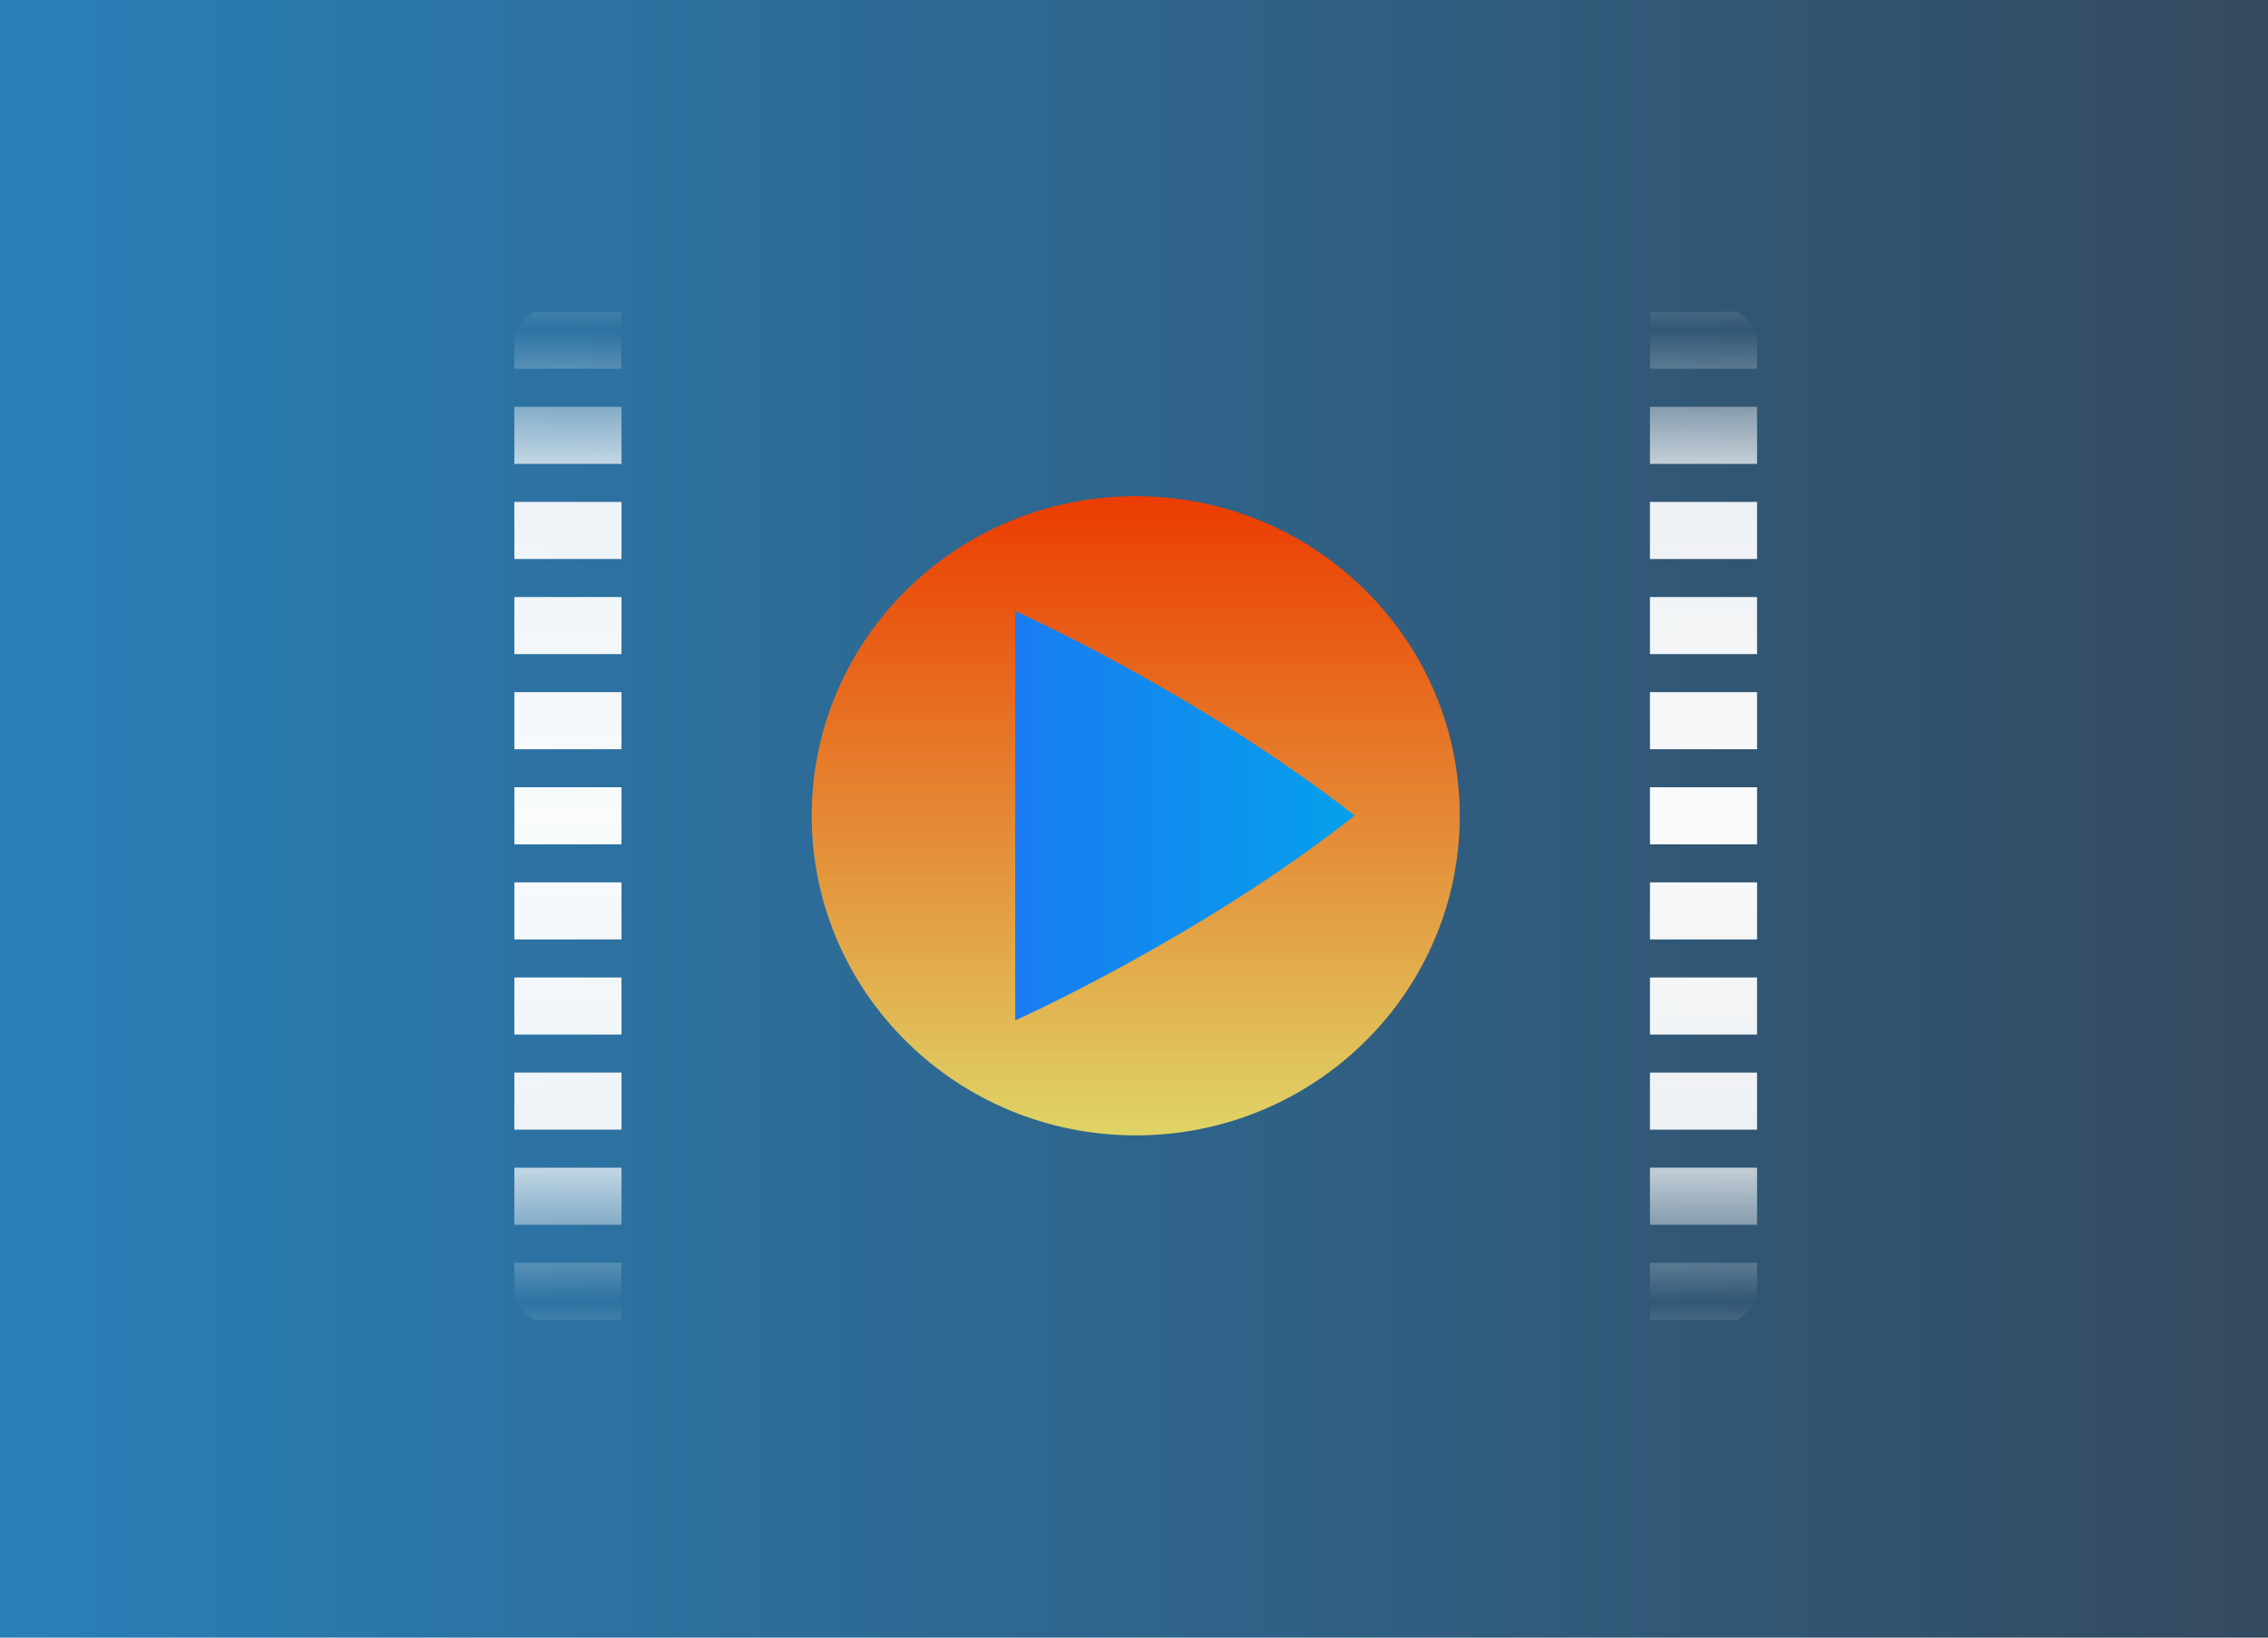
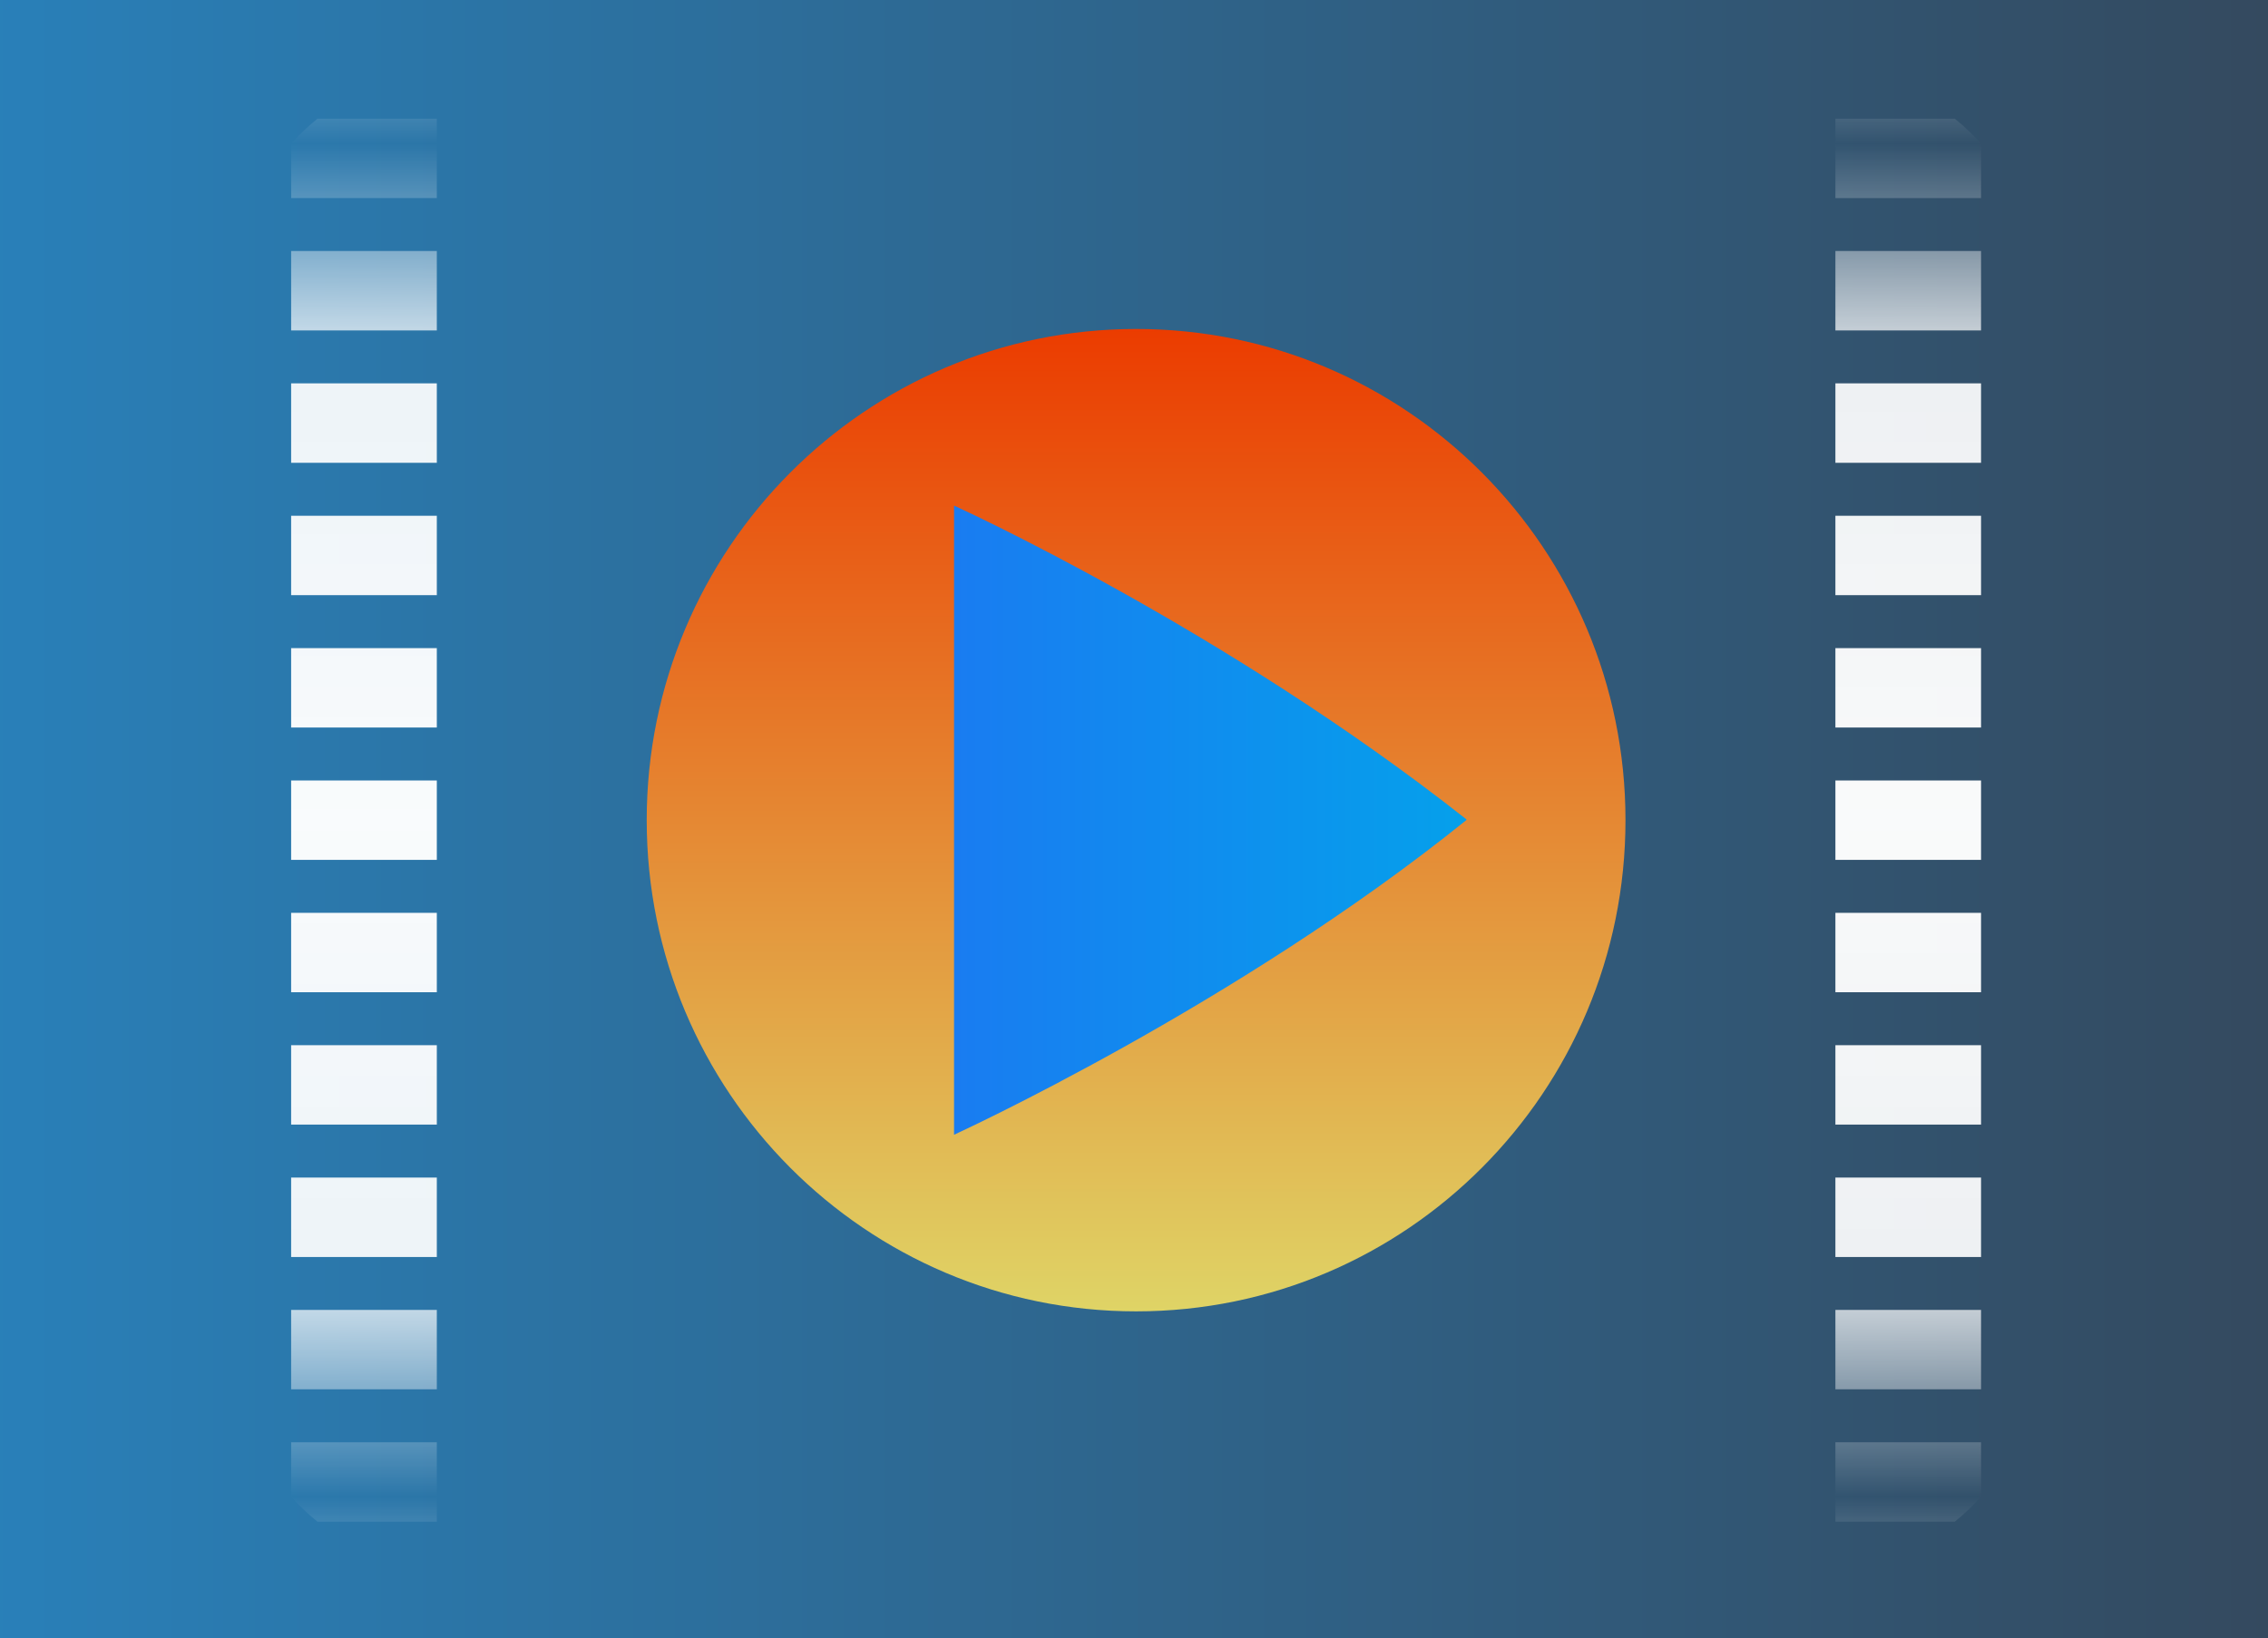
- <svg xmlns="http://www.w3.org/2000/svg" width="324px" height="234px" viewBox="0 0 324 234" version="1.1">
-   <defs>
-     <linearGradient id="linear0" gradientUnits="userSpaceOnUse" x1="-1.455" y1="64.762" x2="181.728" y2="64.762" gradientTransform="matrix(1.799945,0,0,1.819582,0.00492269,0.0261835)">
-       <stop offset="0" style="stop-color:rgb(16.078%,50.196%,72.549%);stop-opacity:1;" />
-       <stop offset="1" style="stop-color:rgb(20.392%,28.627%,36.863%);stop-opacity:1;" />
+ <svg xmlns="http://www.w3.org/2000/svg" width="324px" height="234px" viewBox="0 0 324 234" version="1.1" id="svg37">
+   <defs id="defs24">
+     <linearGradient id="linear0" gradientUnits="userSpaceOnUse" x1="-1.455" y1="64.762" x2="181.728" y2="64.762" gradientTransform="matrix(1.80327,0,0,1.828091,0.00493179,-0.3242512)">
+       <stop offset="0" style="stop-color:rgb(16.078%,50.196%,72.549%);stop-opacity:1;" id="stop2" />
+       <stop offset="1" style="stop-color:rgb(20.392%,28.627%,36.863%);stop-opacity:1;" id="stop4" />
    </linearGradient>
-     <linearGradient id="linear1" gradientUnits="userSpaceOnUse" x1="56" y1="288" x2="56" y2="83.578" spreadMethod="reflect" gradientTransform="matrix(-0.382604,0,0,-0.339774,272.4354,214.4255)">
-       <stop offset="0" style="stop-color:rgb(100%,100%,100%);stop-opacity:0.972;" />
-       <stop offset="0.646" style="stop-color:rgb(100%,100%,100%);stop-opacity:0.916;" />
-       <stop offset="1" style="stop-color:rgb(100%,100%,100%);stop-opacity:0;" />
+     <linearGradient id="linear1" gradientUnits="userSpaceOnUse" x1="56" y1="288" x2="56" y2="83.578" spreadMethod="reflect" gradientTransform="matrix(-0.4976311,0,0,-0.4496849,305.6187,246.7062)">
+       <stop offset="0" style="stop-color:rgb(100%,100%,100%);stop-opacity:0.972;" id="stop7" />
+       <stop offset="0.646" style="stop-color:rgb(100%,100%,100%);stop-opacity:0.916;" id="stop9" />
+       <stop offset="1" style="stop-color:rgb(100%,100%,100%);stop-opacity:0;" id="stop11" />
    </linearGradient>
-     <linearGradient id="linear2" gradientUnits="userSpaceOnUse" x1="16.444" y1="-24.066" x2="30.727" y2="-24.066" gradientTransform="matrix(0.00000000000000039,6.394813,-6.344279,0.00000000000000039,9.561247,-34.25719)">
-       <stop offset="0" style="stop-color:rgb(92.157%,23.529%,0%);stop-opacity:1;" />
-       <stop offset="1" style="stop-color:rgb(87.451%,83.137%,40%);stop-opacity:1;" />
+     <linearGradient id="linear2" gradientUnits="userSpaceOnUse" x1="16.444" y1="-24.066" x2="30.727" y2="-24.066" gradientTransform="matrix(0,8.463423,-8.251639,0,-36.28664,-82.42101)">
+       <stop offset="0" style="stop-color:rgb(92.157%,23.529%,0%);stop-opacity:1;" id="stop14" />
+       <stop offset="1" style="stop-color:rgb(87.451%,83.137%,40%);stop-opacity:1;" id="stop16" />
    </linearGradient>
-     <linearGradient id="linear3" gradientUnits="userSpaceOnUse" x1="20.346" y1="23.586" x2="29.236" y2="23.586" gradientTransform="matrix(5.452605,0,0,5.397669,34.08781,-10.73851)">
-       <stop offset="0" style="stop-color:rgb(9.804%,48.627%,94.51%);stop-opacity:1;" />
-       <stop offset="1" style="stop-color:rgb(1.961%,62.745%,92.157%);stop-opacity:1;" />
+     <linearGradient id="linear3" gradientUnits="userSpaceOnUse" x1="20.346" y1="23.586" x2="29.236" y2="23.586" gradientTransform="matrix(7.09189,0,0,7.14372,-4.386345,-51.29446)">
+       <stop offset="0" style="stop-color:rgb(9.804%,48.627%,94.51%);stop-opacity:1;" id="stop19" />
+       <stop offset="1" style="stop-color:rgb(1.961%,62.745%,92.157%);stop-opacity:1;" id="stop21" />
    </linearGradient>
  </defs>
-   <g id="surface1">
-     <rect x="0" y="0" width="324" height="234" style="fill:url(#linear0);stroke:none;" />
-     <path style="fill:none;stroke-width:1.027;stroke-linecap:butt;stroke-linejoin:miter;stroke:rgb(100%,100%,100%);stroke-opacity:1;stroke-miterlimit:4;" d="M -0.942 -1.081 L 181.215 -1.081 L 181.215 132.042 L -0.942 132.042 Z M -0.942 -1.081 " transform="matrix(1.8,0,0,1.8,0,0)" />
-     <path style=" stroke:none;fill-rule:nonzero;fill:url(#linear1);" d="M 248.246 188.602 C 249.246 187.812 250.164 186.957 251.008 186.027 L 251.008 180.449 L 235.707 180.449 L 235.707 188.602 Z M 88.785 188.602 L 88.785 180.449 L 73.48 180.449 L 73.48 186.027 C 74.328 186.957 75.246 187.812 76.246 188.602 Z M 251.008 175.012 L 251.008 166.855 L 235.707 166.855 L 235.707 175.012 Z M 88.785 175.012 L 88.785 166.855 L 73.48 166.855 L 73.48 175.012 Z M 251.008 161.422 L 251.008 153.266 L 235.707 153.266 L 235.707 161.422 Z M 88.785 161.422 L 88.785 153.266 L 73.48 153.266 L 73.48 161.422 Z M 251.008 147.828 L 251.008 139.676 L 235.707 139.676 L 235.707 147.828 Z M 88.785 147.828 L 88.785 139.676 L 73.48 139.676 L 73.48 147.828 Z M 251.008 134.238 L 251.008 126.086 L 235.707 126.086 L 235.707 134.238 Z M 88.785 134.238 L 88.785 126.086 L 73.48 126.086 L 73.48 134.238 Z M 251.008 120.648 L 251.008 112.492 L 235.707 112.492 L 235.707 120.648 Z M 88.785 120.648 L 88.785 112.492 L 73.48 112.492 L 73.48 120.648 Z M 251.008 107.059 L 251.008 98.902 L 235.707 98.902 L 235.707 107.059 Z M 88.785 107.059 L 88.785 98.902 L 73.48 98.902 L 73.48 107.059 Z M 251.008 93.465 L 251.008 85.312 L 235.707 85.312 L 235.707 93.465 Z M 88.785 93.465 L 88.785 85.312 L 73.48 85.312 L 73.48 93.465 Z M 251.008 79.875 L 251.008 71.719 L 235.707 71.719 L 235.707 79.875 Z M 88.785 79.875 L 88.785 71.719 L 73.48 71.719 L 73.48 79.875 Z M 251.008 66.285 L 251.008 58.129 L 235.707 58.129 L 235.707 66.285 Z M 88.785 66.285 L 88.785 58.129 L 73.48 58.129 L 73.48 66.285 Z M 251.008 52.691 L 251.008 47.113 C 250.164 46.184 249.246 45.328 248.246 44.539 L 235.707 44.539 L 235.707 52.691 Z M 88.785 52.691 L 88.785 44.539 L 76.246 44.539 C 75.246 45.328 74.328 46.184 73.48 47.113 L 73.48 52.691 Z M 88.785 52.691 " />
-     <path style=" stroke:none;fill-rule:nonzero;fill:url(#linear2);" d="M 162.246 162.238 C 136.68 162.238 115.957 141.793 115.957 116.57 C 115.957 91.348 136.68 70.902 162.246 70.902 C 187.809 70.902 208.535 91.348 208.535 116.57 C 208.535 141.793 187.809 162.238 162.246 162.238 Z M 162.246 162.238 " />
-     <path style=" stroke:none;fill-rule:nonzero;fill:url(#linear3);" d="M 145.027 87.324 L 145.027 145.816 C 145.027 145.816 171.703 133.828 193.5 116.551 C 193.5 116.547 193.5 116.543 193.496 116.535 C 193.492 116.531 193.492 116.523 193.484 116.516 C 193.48 116.512 193.477 116.504 193.477 116.496 C 193.473 116.492 193.469 116.484 193.469 116.48 C 170.477 98.652 145.027 87.324 145.027 87.324 Z M 145.027 87.324 " />
+   <g id="g840">
+     <g id="g860">
+       <rect id="rect26" style="fill:url(#linear0);stroke:none;stroke-width:1.003" height="235.094" width="324.598" y="-0.351" x="0" />
+       <path id="path28" d="M -1.695,-1.945 H 326.188 V 237.676 H -1.695 Z m 0,0" style="fill:none;stroke:#ffffff;stroke-width:1.849;stroke-linecap:butt;stroke-linejoin:miter;stroke-miterlimit:4;stroke-opacity:1" />
+       <g id="g851" transform="matrix(1.045547,0,0,1.051481,-7.392195,-6.033409)">
+         <path style="fill:url(#linear1);fill-rule:nonzero;stroke:none;stroke-width:1.312" d="m 274.157,212.529 c 1.301,-1.044 2.495,-2.177 3.592,-3.407 v -7.383 h -19.901 v 10.789 z m -207.402,0 V 201.739 H 46.849 v 7.383 c 1.102,1.23 2.296,2.363 3.597,3.407 z M 277.749,194.543 v -10.795 h -19.901 v 10.795 z m -210.994,0 V 183.748 H 46.849 v 10.795 z M 277.749,176.557 v -10.795 h -19.901 v 10.795 z m -210.994,0 V 165.762 H 46.849 v 10.795 z M 277.749,158.566 v -10.789 h -19.901 v 10.789 z m -210.994,0 V 147.776 H 46.849 V 158.566 Z M 277.749,140.58 v -10.789 h -19.901 v 10.789 z m -210.994,0 V 129.79 H 46.849 v 10.789 z M 277.749,122.594 v -10.795 h -19.901 v 10.795 z m -210.994,0 V 111.799 H 46.849 v 10.795 z M 277.749,104.608 V 93.813 h -19.901 v 10.795 z m -210.994,0 V 93.813 H 46.849 V 104.608 Z M 277.749,86.617 V 75.827 h -19.901 v 10.789 z m -210.994,0 V 75.827 H 46.849 V 86.617 Z M 277.749,68.631 V 57.836 h -19.901 v 10.795 z m -210.994,0 V 57.836 H 46.849 V 68.631 Z M 277.749,50.645 V 39.85 h -19.901 v 10.795 z m -210.994,0 V 39.85 H 46.849 V 50.645 Z M 277.749,32.654 v -7.383 c -1.097,-1.23 -2.291,-2.363 -3.592,-3.407 h -16.309 v 10.789 z m -210.994,0 V 21.864 H 50.447 c -1.301,1.044 -2.495,2.177 -3.597,3.407 v 7.383 z m 0,0" id="path30" />
+         <g transform="matrix(1.110631,0,0,1.1044,-17.95811,-12.23534)" id="g845">
+           <path id="path32" d="m 162.302,177.637 c -33.253,0 -60.206,-27.059 -60.206,-60.441 0,-33.382 26.953,-60.441 60.206,-60.441 33.248,0 60.206,27.059 60.206,60.441 0,33.382 -26.958,60.441 -60.206,60.441 z m 0,0" style="fill:url(#linear2);fill-rule:nonzero;stroke:none;stroke-width:1.312" />
+           <path id="path34" d="m 139.906,78.49 v 77.413 c 0,0 34.696,-15.866 63.046,-38.733 0,-0.006 0,-0.011 -0.006,-0.021 -0.006,-0.006 -0.006,-0.015 -0.015,-0.026 -0.006,-0.006 -0.01,-0.015 -0.01,-0.026 -0.006,-0.006 -0.01,-0.015 -0.01,-0.021 C 173.006,93.482 139.906,78.49 139.906,78.49 Z m 0,0" style="fill:url(#linear3);fill-rule:nonzero;stroke:none;stroke-width:1.312" />
+         </g>
+       </g>
+     </g>
  </g>
</svg>
